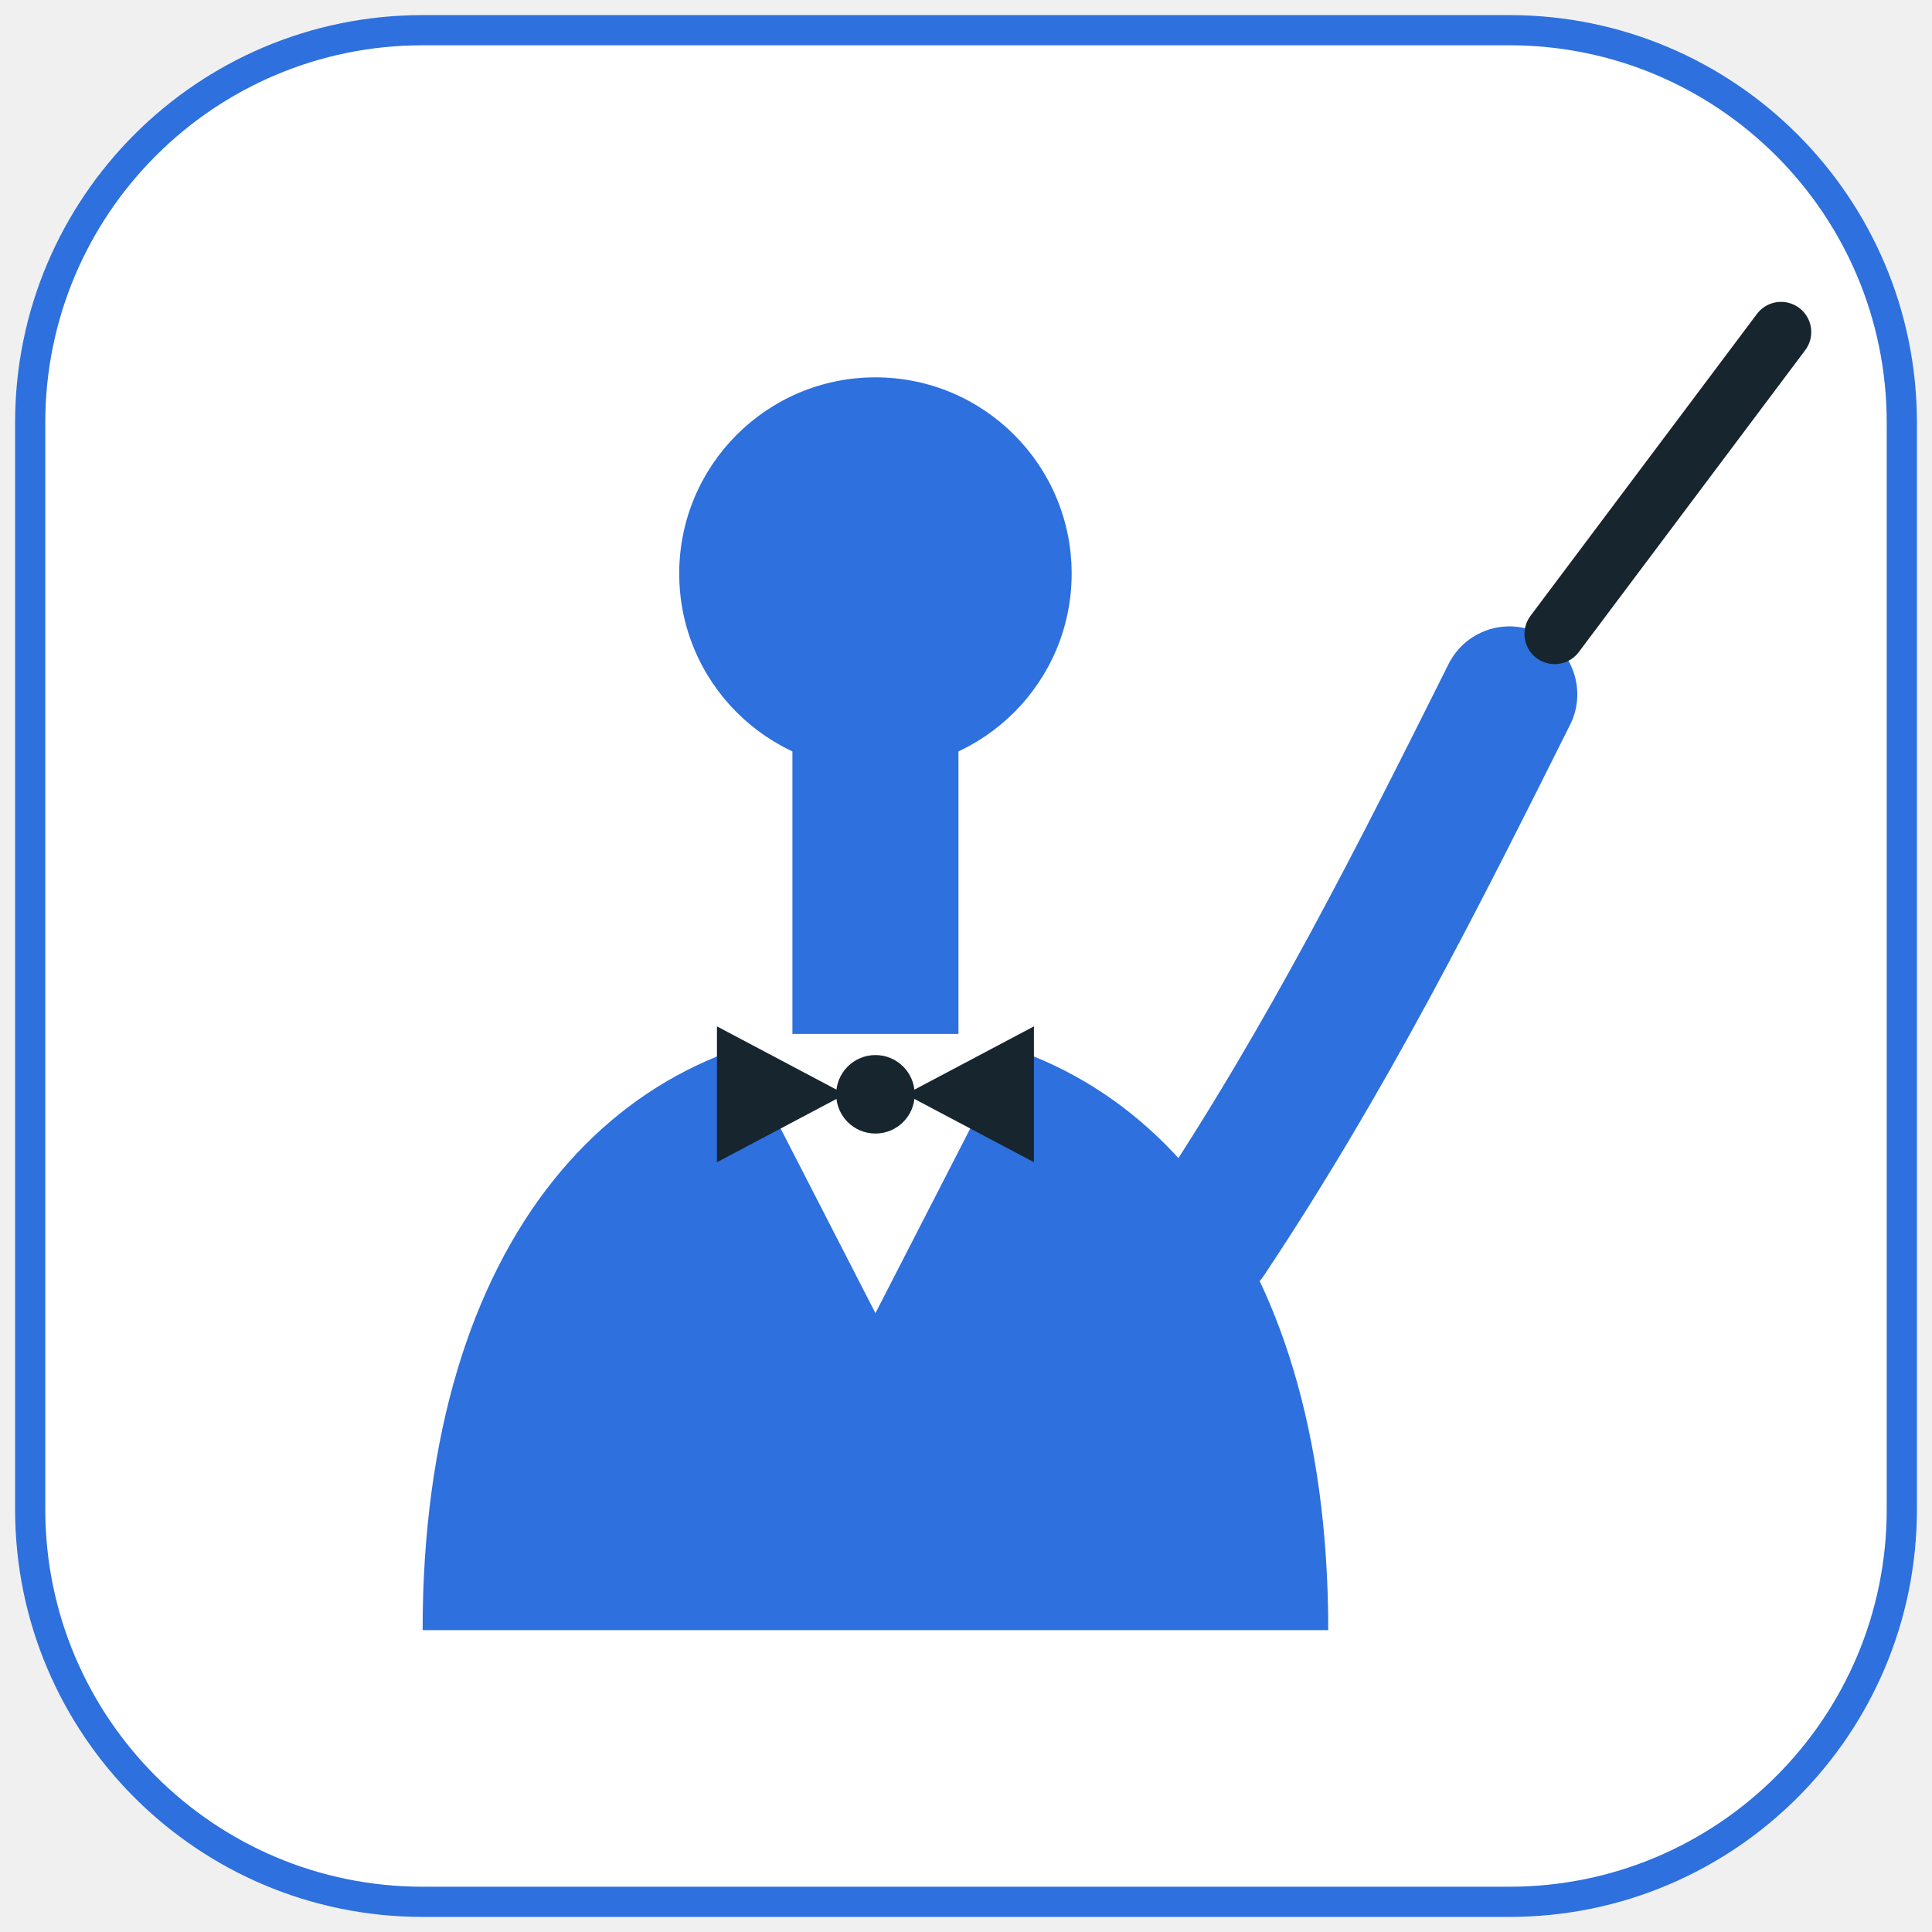
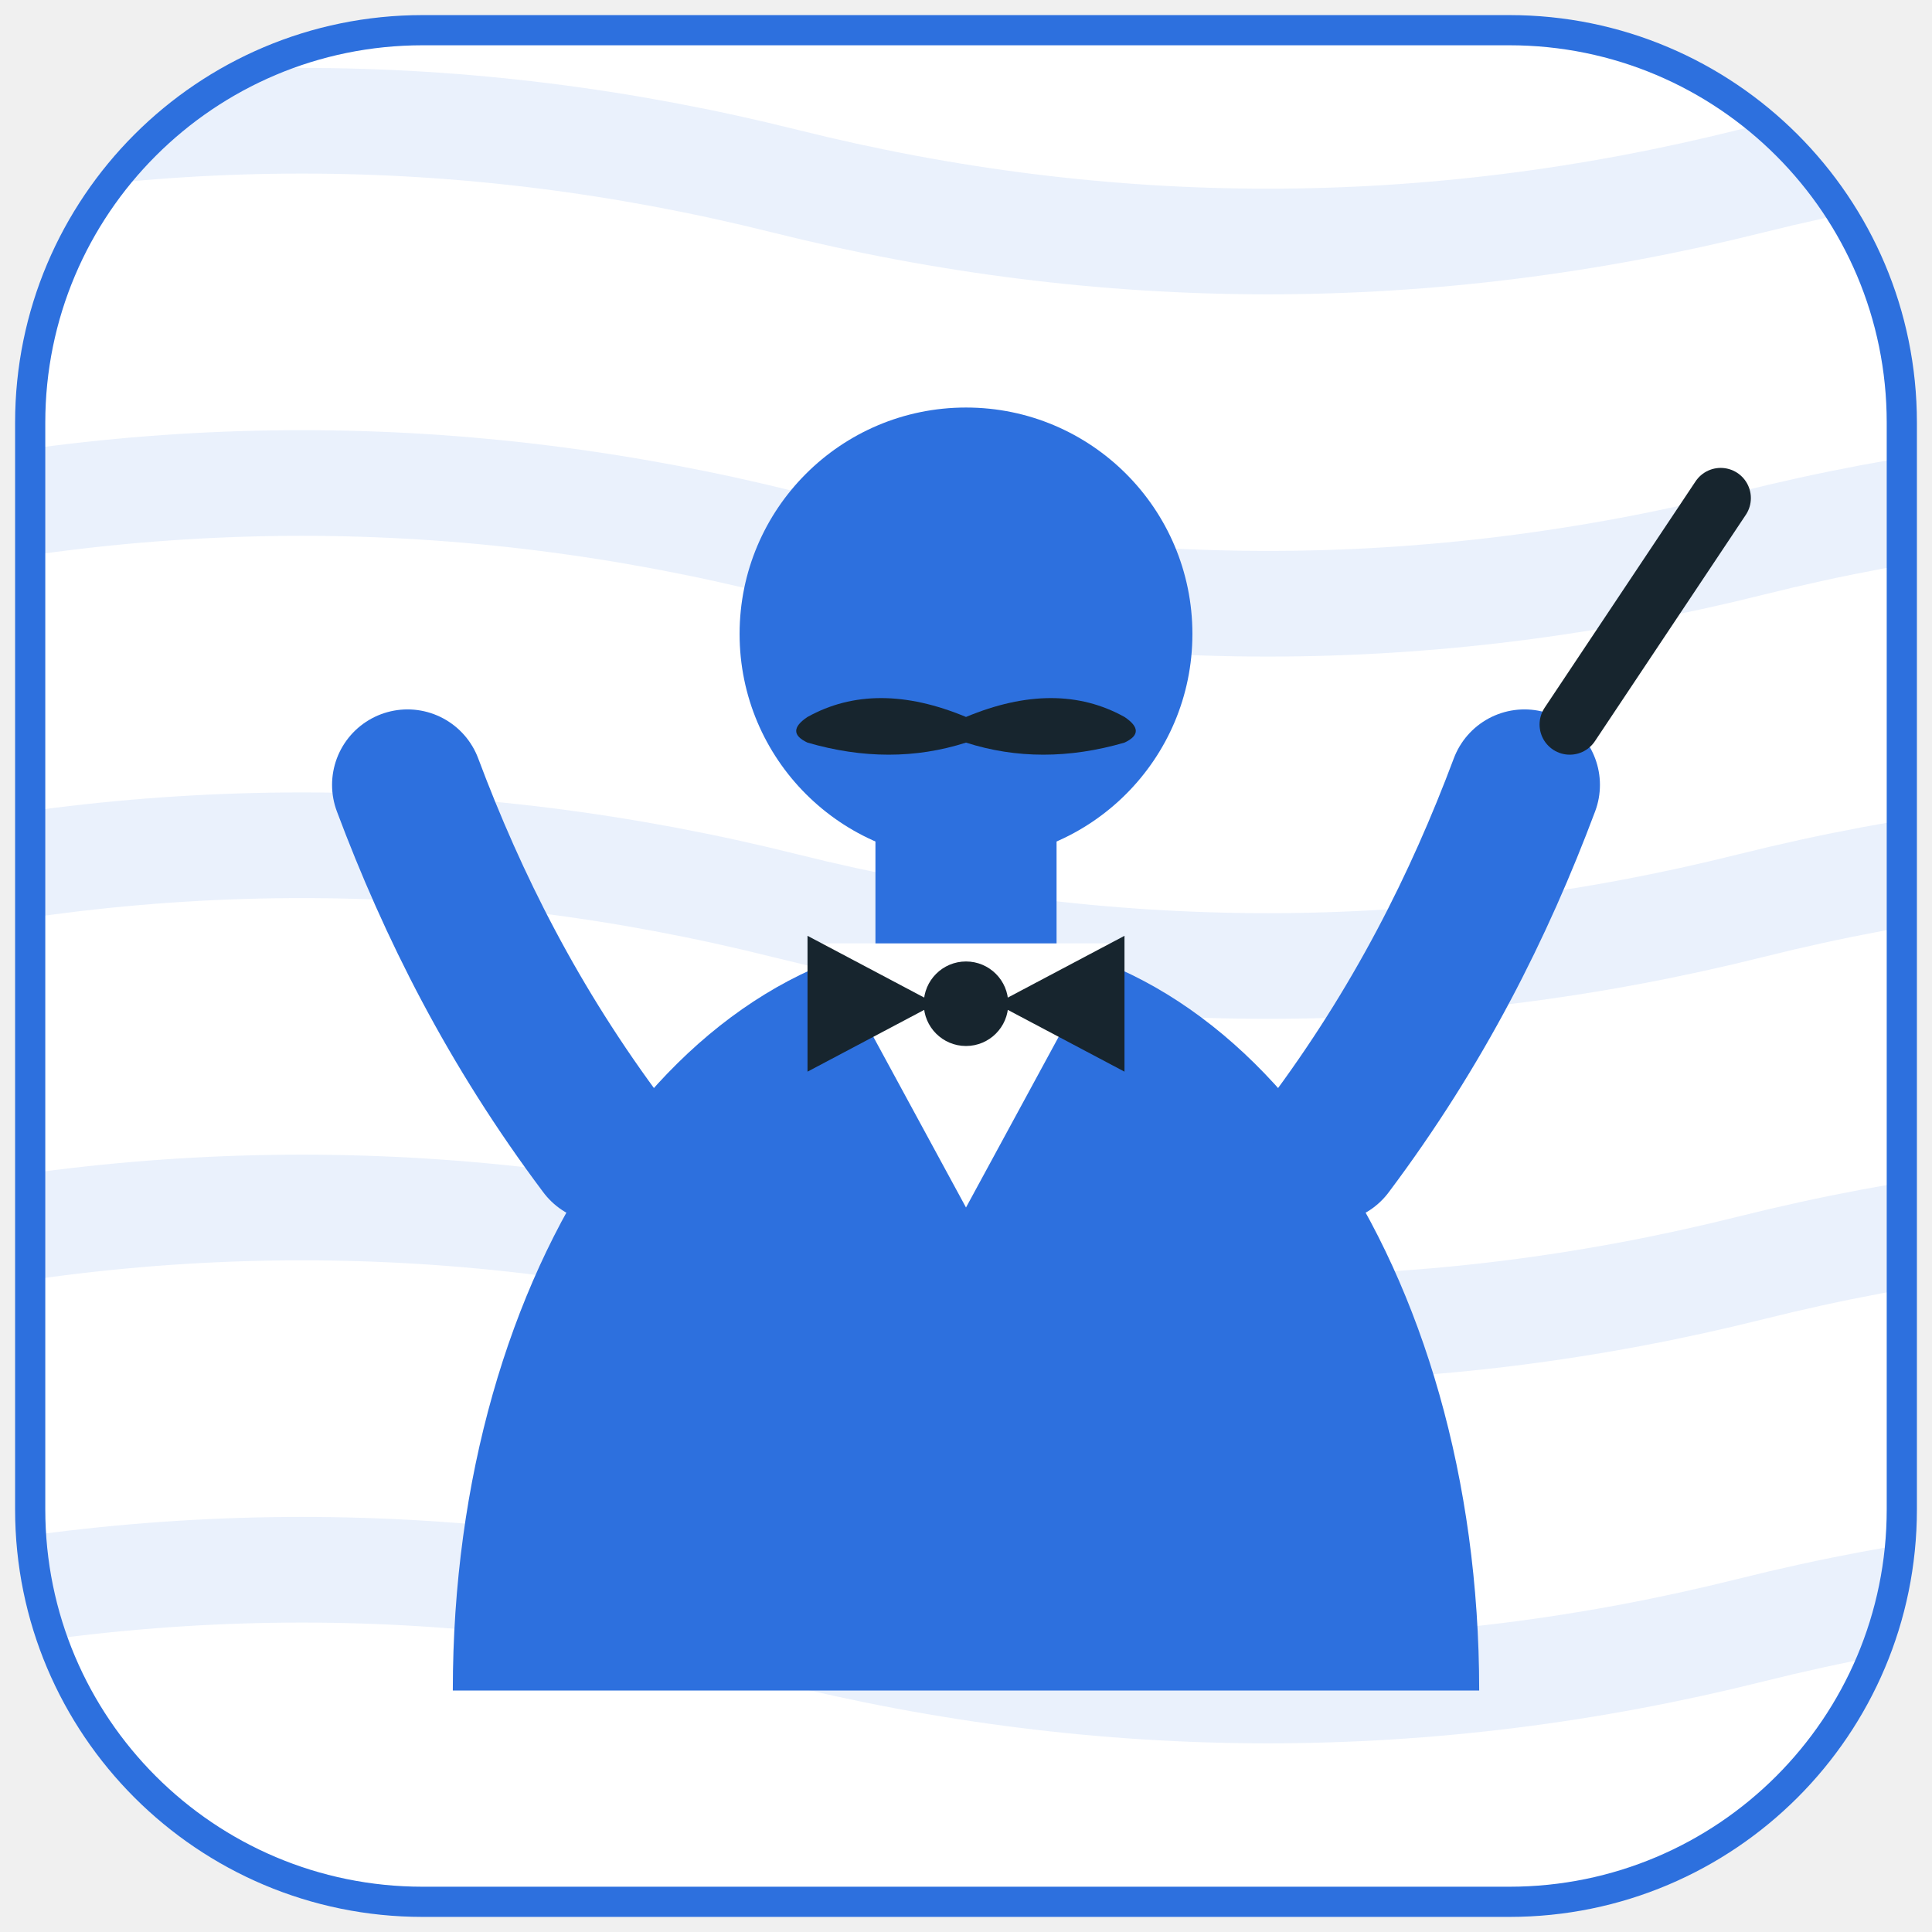
<svg xmlns="http://www.w3.org/2000/svg" viewBox="0 0 128 128" width="128" height="128">
+   <clipPath id="frame">
+     <rect x="2" y="2" width="124" height="124" rx="26" />
+   </clipPath>
  <rect x="2" y="2" width="124" height="124" rx="26" fill="#FFFFFF" />
+   <g clip-path="url(#frame)" fill="none" stroke="#2d70de" stroke-opacity="0.1" stroke-width="7">
+     <path d="M -12 12 Q 20 4 52 12 T 116 12 T 180 12" />
+     <path d="M -12 36 Q 20 28 52 36 T 116 36 T 180 36" />
+     <path d="M -12 60 Q 20 52 52 60 T 116 60 T 180 60" />
+     <path d="M -12 84 Q 20 76 52 84 T 116 84 T 180 84" />
+     <path d="M -12 108 Q 20 100 52 108 T 116 108 T 180 108" />
+   </g>
+   <g fill="#2d70de">
+     <path d="M 30 112 C 30 84 45 62 64 62 C 83 62 98 84 98 112 Z" />
+     <rect x="58" y="50" width="12" height="16" />
+     <circle cx="64" cy="42" r="15" />
+   </g>
+   <g fill="none" stroke="#2d70de" stroke-width="10" stroke-linecap="round">
+     <path d="M 88 76 C 94 68 98 60 101 52" />
+     <path d="M 40 76 C 34 68 30 60 27 52" />
+   </g>
+   <path d="M 54.5 62.5 L 64 80 L 73.5 62.5 Z" fill="#FFFFFF" />
+   <g fill="#17252e">
+     <path d="M 62 66.5 L 53.5 62 L 53.5 71 Z" />
+     <path d="M 66 66.5 L 74.5 62 L 74.5 71 Z" />
+     <circle cx="64" cy="66.5" r="2.8" />
+   </g>
+   <g fill="#17252e">
+     <path d="M 64 47.5 Q 58 45 53.5 47.5 Q 52 48.5 53.5 49.2 Q 59 50.8 64 49.2 Z" />
+     <path d="M 64 47.5 Q 70 45 74.5 47.5 Q 76 48.5 74.5 49.2 Q 69 50.8 64 49.2 Z" />
+   </g>
+   <path d="M 104 48 L 114 33" fill="none" stroke="#17252e" stroke-width="4" stroke-linecap="round" />
  <rect x="2" y="2" width="124" height="124" rx="26" fill="none" stroke="#2d70de" stroke-width="2" />
-   <g fill="#2d70de">
-     <path d="M 28 108 C 28 82 41 68 58 68 C 75 68 88 82 88 108 Z" />
-     <rect x="52.5" y="44" width="11" height="28" />
-     <circle cx="58" cy="38" r="13" />
-   </g>
-   <path d="M 80 82 C 88 70 94 58 100 46" fill="none" stroke="#2d70de" stroke-width="9" stroke-linecap="round" />
-   <path d="M 48.5 68.5 L 58 87 L 67.5 68.5 Z" fill="#FFFFFF" />
-   <g fill="#17252e">
-     <path d="M 56 72.5 L 47.5 68 L 47.5 77 Z" />
-     <path d="M 60 72.5 L 68.5 68 L 68.5 77 Z" />
-     <circle cx="58" cy="72.5" r="2.6" />
-   </g>
-   <path d="M 103 42 L 118 22" fill="none" stroke="#17252e" stroke-width="4" stroke-linecap="round" />
</svg>
